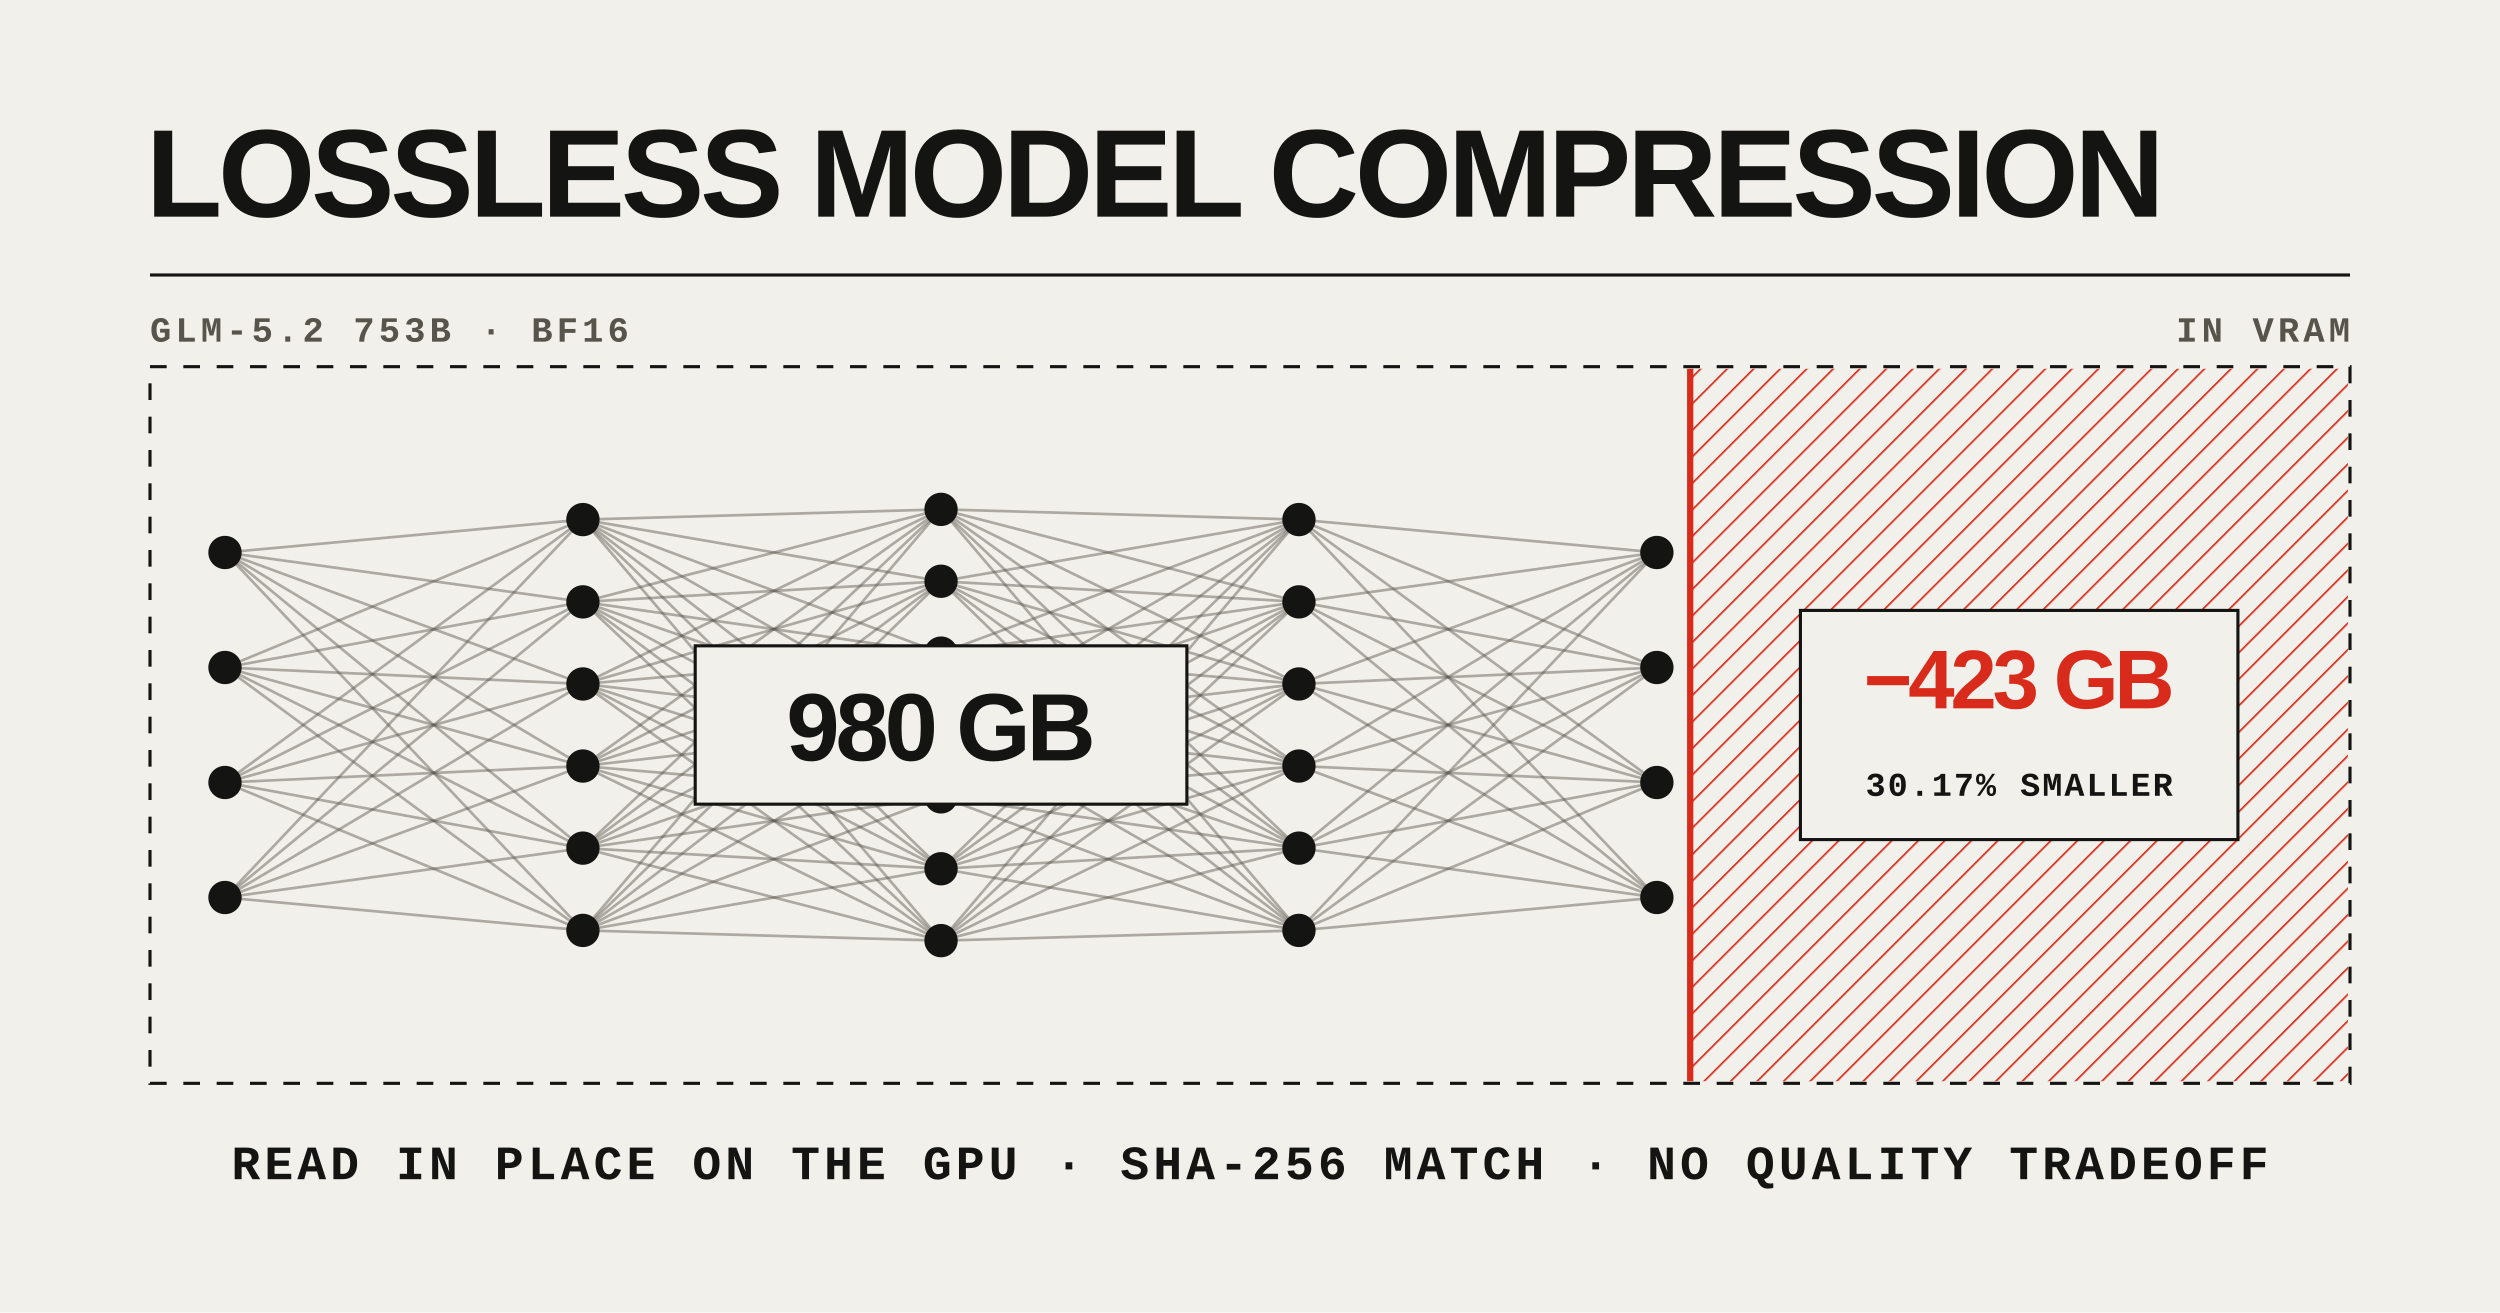
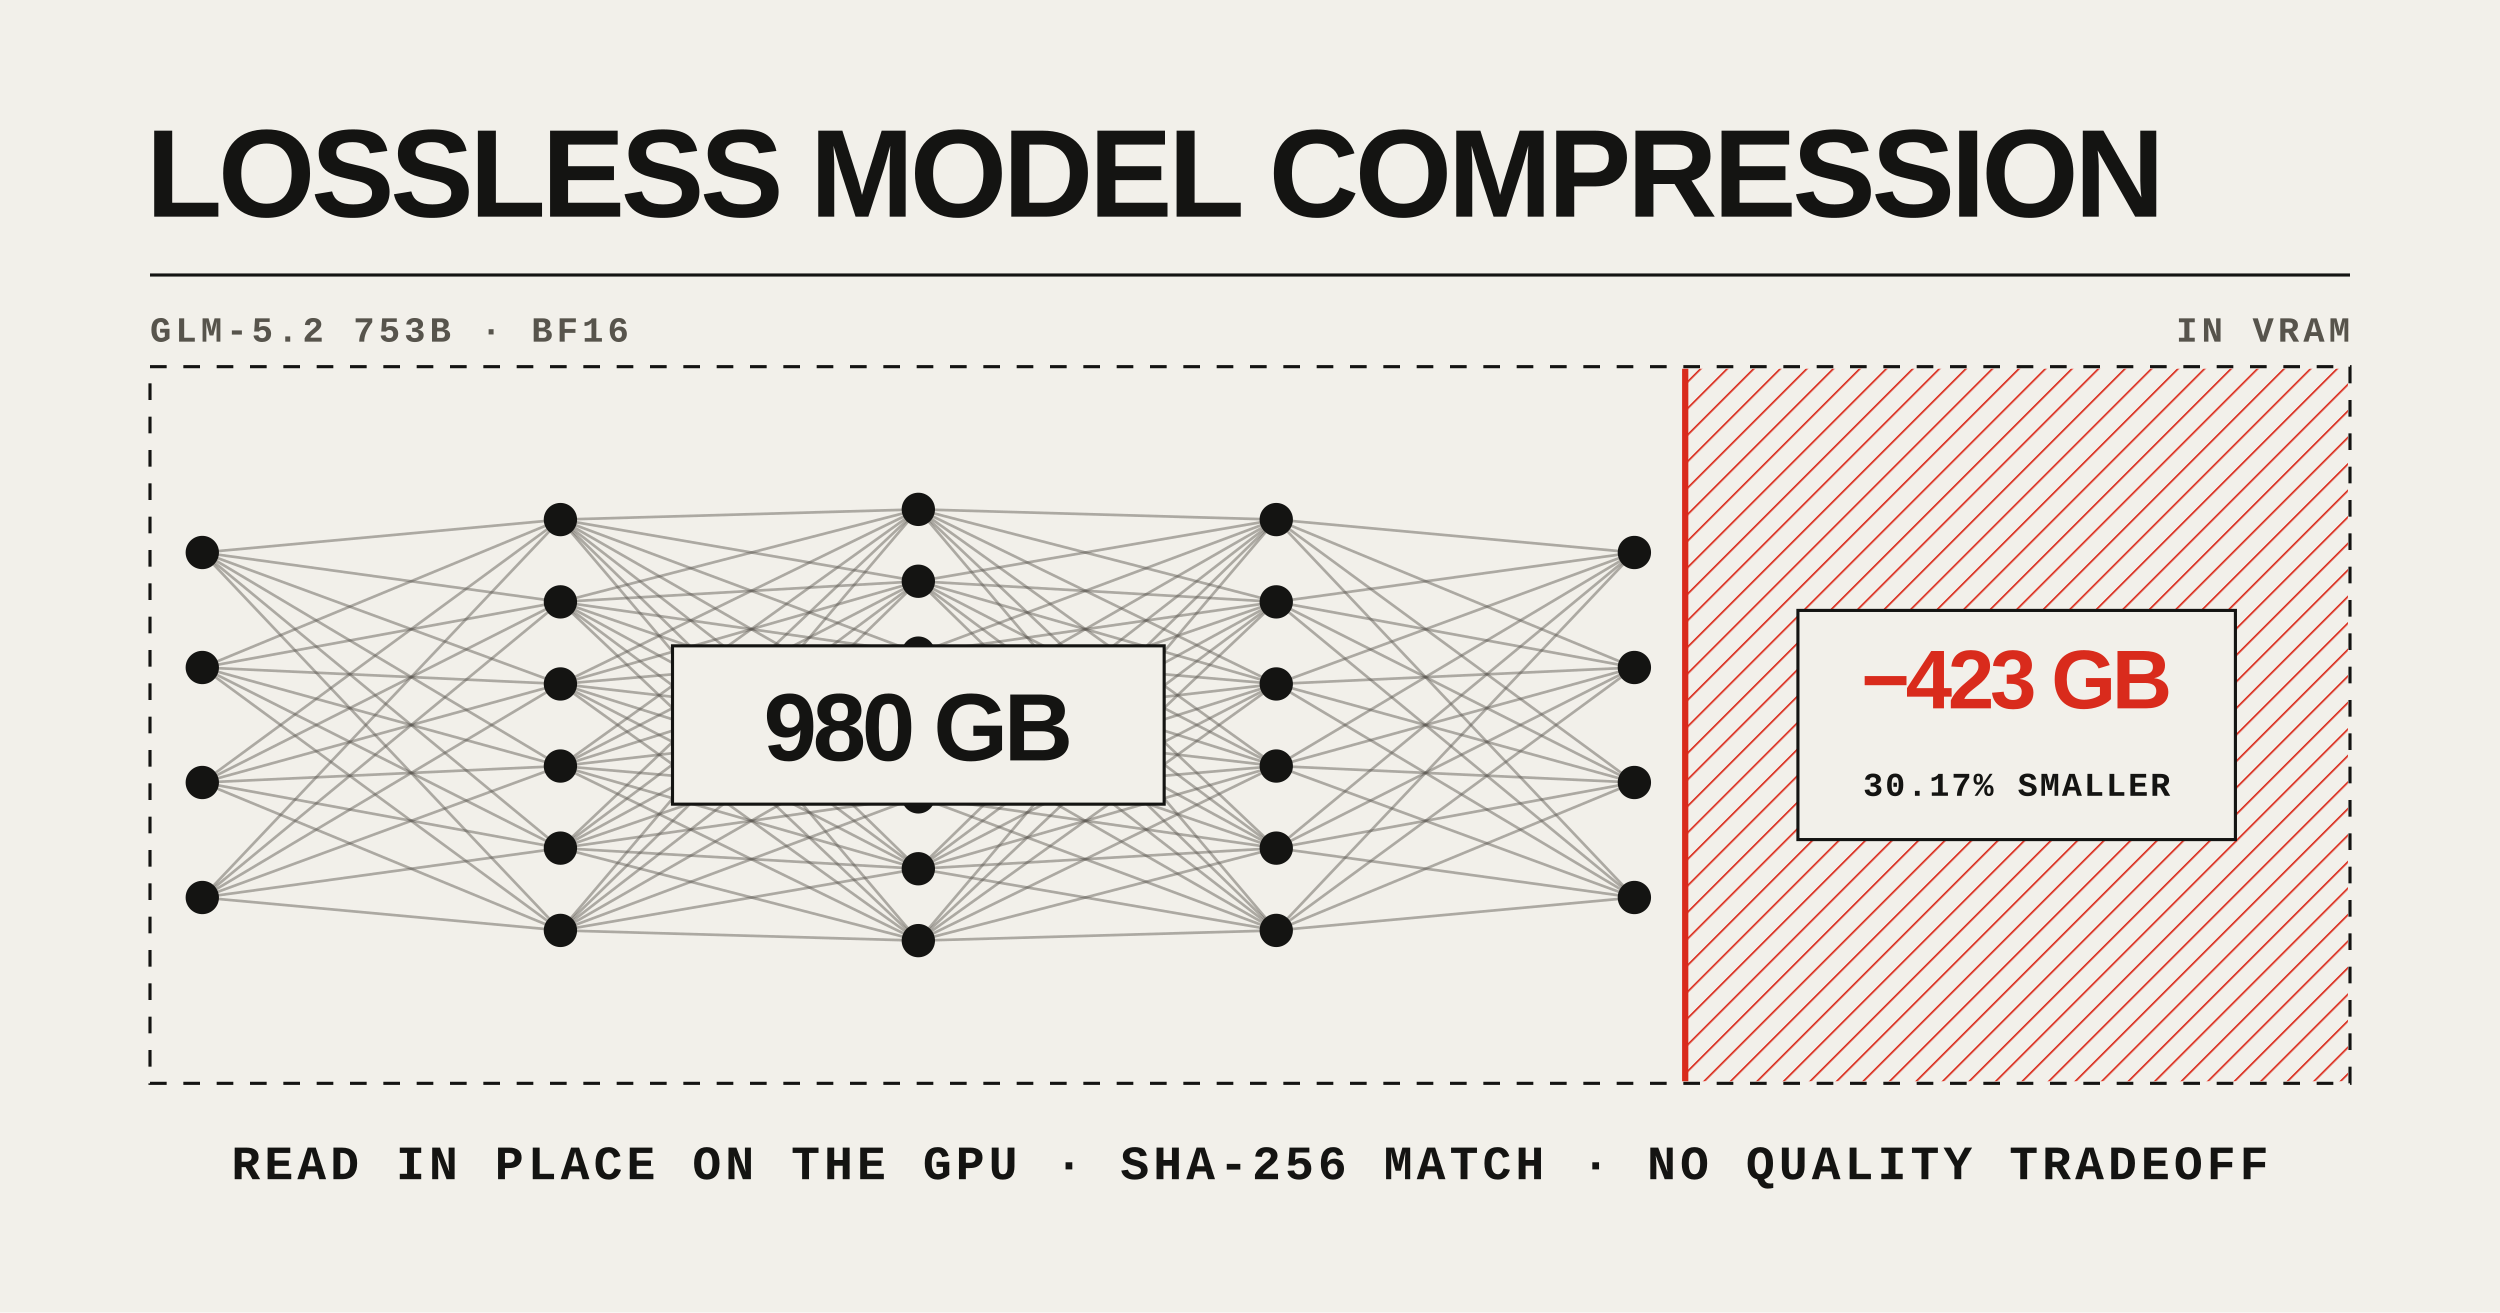
<svg xmlns="http://www.w3.org/2000/svg" width="1200" height="630" viewBox="0 0 1200 630">
  <defs>
    <style>
      .ink{fill:#141412}.ink2{fill:#57544C}.red{fill:#D92B1C}
      .stroke{stroke:#141412;stroke-width:1.5;fill:none}
      .mono{font-family:Consolas,"Courier New",monospace;font-weight:700}
      .black{font-family:"Arial Black",Arial,sans-serif;font-weight:900}
    </style>
    <pattern id="hatch" width="9" height="9" patternTransform="rotate(45)" patternUnits="userSpaceOnUse">
      <line x1="0" y1="0" x2="0" y2="9" stroke="#D92B1C" stroke-width="1.6" />
    </pattern>
  </defs>
  <rect width="1200" height="630" fill="#F2F0EA" />
  <text x="70" y="104" class="black ink" font-size="60" letter-spacing="-2">LOSSLESS MODEL COMPRESSION</text>
  <line x1="72" y1="132" x2="1128" y2="132" class="stroke" />
  <text x="72" y="164" class="mono ink2" font-size="17" letter-spacing="2">GLM-5.2 753B · BF16</text>
  <text x="1128" y="164" text-anchor="end" class="mono ink2" font-size="17" letter-spacing="2">IN VRAM</text>
  <rect x="72" y="176" width="1056" height="344" class="stroke" stroke-dasharray="8 8" />
-   <rect x="811.3" y="177" width="315.7" height="342" fill="url(#hatch)" />
-   <line x1="811.3" y1="177" x2="811.3" y2="519" stroke="#D92B1C" stroke-width="3" />
+   <rect x="808.9" y="177" width="318.1" height="342" fill="url(#hatch)" />
+   <line x1="808.9" y1="177" x2="808.9" y2="519" stroke="#D92B1C" stroke-width="3" />
  <g stroke="#57544C" stroke-opacity="0.45" stroke-width="1.3">
-     <line x1="108.0" y1="265.2" x2="279.8" y2="249.4" />
-     <line x1="108.0" y1="265.2" x2="279.8" y2="288.9" />
-     <line x1="108.0" y1="265.2" x2="279.8" y2="328.3" />
-     <line x1="108.0" y1="265.2" x2="279.8" y2="367.7" />
-     <line x1="108.0" y1="265.2" x2="279.8" y2="407.1" />
-     <line x1="108.0" y1="265.2" x2="279.8" y2="446.6" />
-     <line x1="108.0" y1="320.4" x2="279.8" y2="249.4" />
-     <line x1="108.0" y1="320.4" x2="279.8" y2="288.9" />
-     <line x1="108.0" y1="320.4" x2="279.8" y2="328.3" />
-     <line x1="108.0" y1="320.4" x2="279.8" y2="367.7" />
-     <line x1="108.0" y1="320.4" x2="279.8" y2="407.1" />
-     <line x1="108.0" y1="320.4" x2="279.8" y2="446.6" />
-     <line x1="108.0" y1="375.6" x2="279.8" y2="249.4" />
-     <line x1="108.0" y1="375.6" x2="279.8" y2="288.9" />
-     <line x1="108.0" y1="375.6" x2="279.8" y2="328.3" />
-     <line x1="108.0" y1="375.6" x2="279.8" y2="367.7" />
-     <line x1="108.0" y1="375.6" x2="279.8" y2="407.1" />
-     <line x1="108.0" y1="375.6" x2="279.8" y2="446.6" />
-     <line x1="108.0" y1="430.8" x2="279.8" y2="249.4" />
-     <line x1="108.0" y1="430.8" x2="279.8" y2="288.9" />
-     <line x1="108.0" y1="430.8" x2="279.8" y2="328.3" />
-     <line x1="108.0" y1="430.8" x2="279.8" y2="367.7" />
-     <line x1="108.0" y1="430.8" x2="279.8" y2="407.1" />
-     <line x1="108.0" y1="430.8" x2="279.8" y2="446.6" />
-     <line x1="279.8" y1="249.4" x2="451.7" y2="244.5" />
-     <line x1="279.8" y1="249.4" x2="451.7" y2="279.0" />
-     <line x1="279.8" y1="249.4" x2="451.7" y2="313.5" />
-     <line x1="279.8" y1="249.4" x2="451.7" y2="348.0" />
-     <line x1="279.8" y1="249.4" x2="451.7" y2="382.5" />
-     <line x1="279.8" y1="249.4" x2="451.7" y2="417.0" />
-     <line x1="279.8" y1="249.4" x2="451.7" y2="451.5" />
-     <line x1="279.8" y1="288.9" x2="451.7" y2="244.5" />
-     <line x1="279.8" y1="288.9" x2="451.7" y2="279.0" />
-     <line x1="279.8" y1="288.9" x2="451.7" y2="313.5" />
-     <line x1="279.8" y1="288.9" x2="451.7" y2="348.0" />
-     <line x1="279.8" y1="288.9" x2="451.7" y2="382.5" />
-     <line x1="279.8" y1="288.9" x2="451.7" y2="417.0" />
-     <line x1="279.8" y1="288.9" x2="451.7" y2="451.5" />
-     <line x1="279.8" y1="328.3" x2="451.7" y2="244.5" />
-     <line x1="279.8" y1="328.3" x2="451.7" y2="279.0" />
-     <line x1="279.8" y1="328.3" x2="451.7" y2="313.5" />
-     <line x1="279.8" y1="328.3" x2="451.7" y2="348.0" />
-     <line x1="279.8" y1="328.3" x2="451.7" y2="382.5" />
-     <line x1="279.8" y1="328.3" x2="451.7" y2="417.0" />
-     <line x1="279.8" y1="328.3" x2="451.7" y2="451.5" />
-     <line x1="279.8" y1="367.7" x2="451.7" y2="244.5" />
-     <line x1="279.8" y1="367.7" x2="451.7" y2="279.0" />
-     <line x1="279.8" y1="367.7" x2="451.7" y2="313.5" />
-     <line x1="279.8" y1="367.7" x2="451.7" y2="348.0" />
-     <line x1="279.8" y1="367.7" x2="451.7" y2="382.5" />
-     <line x1="279.8" y1="367.7" x2="451.7" y2="417.0" />
-     <line x1="279.8" y1="367.7" x2="451.7" y2="451.5" />
-     <line x1="279.8" y1="407.1" x2="451.7" y2="244.5" />
-     <line x1="279.8" y1="407.1" x2="451.7" y2="279.0" />
-     <line x1="279.8" y1="407.1" x2="451.7" y2="313.5" />
-     <line x1="279.8" y1="407.1" x2="451.7" y2="348.0" />
-     <line x1="279.8" y1="407.1" x2="451.7" y2="382.5" />
-     <line x1="279.8" y1="407.1" x2="451.7" y2="417.0" />
-     <line x1="279.8" y1="407.1" x2="451.7" y2="451.5" />
-     <line x1="279.8" y1="446.6" x2="451.7" y2="244.5" />
-     <line x1="279.8" y1="446.6" x2="451.7" y2="279.0" />
-     <line x1="279.8" y1="446.6" x2="451.7" y2="313.5" />
-     <line x1="279.8" y1="446.6" x2="451.7" y2="348.0" />
-     <line x1="279.8" y1="446.6" x2="451.7" y2="382.5" />
-     <line x1="279.8" y1="446.6" x2="451.7" y2="417.0" />
-     <line x1="279.8" y1="446.6" x2="451.7" y2="451.5" />
-     <line x1="451.7" y1="244.5" x2="623.5" y2="249.4" />
-     <line x1="451.7" y1="244.5" x2="623.5" y2="288.9" />
-     <line x1="451.7" y1="244.5" x2="623.5" y2="328.3" />
-     <line x1="451.7" y1="244.5" x2="623.5" y2="367.7" />
-     <line x1="451.7" y1="244.5" x2="623.5" y2="407.1" />
-     <line x1="451.7" y1="244.5" x2="623.5" y2="446.6" />
-     <line x1="451.7" y1="279.0" x2="623.5" y2="249.4" />
-     <line x1="451.7" y1="279.0" x2="623.5" y2="288.9" />
-     <line x1="451.7" y1="279.0" x2="623.5" y2="328.3" />
-     <line x1="451.7" y1="279.0" x2="623.5" y2="367.7" />
-     <line x1="451.7" y1="279.0" x2="623.5" y2="407.1" />
-     <line x1="451.7" y1="279.0" x2="623.5" y2="446.6" />
-     <line x1="451.7" y1="313.5" x2="623.5" y2="249.4" />
-     <line x1="451.7" y1="313.5" x2="623.5" y2="288.9" />
-     <line x1="451.7" y1="313.5" x2="623.5" y2="328.3" />
-     <line x1="451.7" y1="313.5" x2="623.5" y2="367.7" />
-     <line x1="451.7" y1="313.5" x2="623.5" y2="407.1" />
-     <line x1="451.7" y1="313.5" x2="623.5" y2="446.6" />
-     <line x1="451.7" y1="348.0" x2="623.5" y2="249.4" />
-     <line x1="451.7" y1="348.0" x2="623.5" y2="288.9" />
-     <line x1="451.7" y1="348.0" x2="623.5" y2="328.3" />
-     <line x1="451.7" y1="348.0" x2="623.5" y2="367.7" />
-     <line x1="451.7" y1="348.0" x2="623.5" y2="407.1" />
-     <line x1="451.7" y1="348.0" x2="623.5" y2="446.6" />
-     <line x1="451.7" y1="382.5" x2="623.5" y2="249.4" />
-     <line x1="451.7" y1="382.5" x2="623.5" y2="288.9" />
-     <line x1="451.7" y1="382.5" x2="623.5" y2="328.3" />
-     <line x1="451.7" y1="382.5" x2="623.5" y2="367.7" />
-     <line x1="451.7" y1="382.5" x2="623.5" y2="407.1" />
-     <line x1="451.7" y1="382.5" x2="623.5" y2="446.6" />
-     <line x1="451.7" y1="417.0" x2="623.5" y2="249.4" />
-     <line x1="451.7" y1="417.0" x2="623.5" y2="288.9" />
-     <line x1="451.7" y1="417.0" x2="623.5" y2="328.3" />
-     <line x1="451.7" y1="417.0" x2="623.5" y2="367.7" />
-     <line x1="451.7" y1="417.0" x2="623.5" y2="407.1" />
-     <line x1="451.7" y1="417.0" x2="623.5" y2="446.6" />
-     <line x1="451.7" y1="451.5" x2="623.5" y2="249.4" />
-     <line x1="451.7" y1="451.5" x2="623.5" y2="288.9" />
-     <line x1="451.7" y1="451.5" x2="623.5" y2="328.3" />
-     <line x1="451.7" y1="451.5" x2="623.5" y2="367.7" />
-     <line x1="451.7" y1="451.5" x2="623.5" y2="407.1" />
-     <line x1="451.7" y1="451.5" x2="623.5" y2="446.6" />
-     <line x1="623.5" y1="249.4" x2="795.3" y2="265.2" />
-     <line x1="623.5" y1="249.4" x2="795.3" y2="320.4" />
-     <line x1="623.5" y1="249.4" x2="795.3" y2="375.6" />
-     <line x1="623.5" y1="249.4" x2="795.3" y2="430.8" />
-     <line x1="623.5" y1="288.9" x2="795.3" y2="265.2" />
-     <line x1="623.5" y1="288.9" x2="795.3" y2="320.4" />
-     <line x1="623.5" y1="288.9" x2="795.3" y2="375.6" />
-     <line x1="623.5" y1="288.9" x2="795.3" y2="430.8" />
-     <line x1="623.5" y1="328.3" x2="795.3" y2="265.2" />
-     <line x1="623.5" y1="328.3" x2="795.3" y2="320.4" />
-     <line x1="623.5" y1="328.3" x2="795.3" y2="375.6" />
-     <line x1="623.5" y1="328.3" x2="795.3" y2="430.8" />
-     <line x1="623.5" y1="367.7" x2="795.3" y2="265.2" />
-     <line x1="623.5" y1="367.7" x2="795.3" y2="320.4" />
-     <line x1="623.5" y1="367.7" x2="795.3" y2="375.6" />
-     <line x1="623.5" y1="367.7" x2="795.3" y2="430.8" />
-     <line x1="623.5" y1="407.1" x2="795.3" y2="265.2" />
-     <line x1="623.5" y1="407.1" x2="795.3" y2="320.4" />
-     <line x1="623.5" y1="407.1" x2="795.3" y2="375.6" />
-     <line x1="623.5" y1="407.1" x2="795.3" y2="430.8" />
-     <line x1="623.5" y1="446.6" x2="795.3" y2="265.2" />
-     <line x1="623.5" y1="446.6" x2="795.3" y2="320.4" />
-     <line x1="623.5" y1="446.6" x2="795.3" y2="375.6" />
-     <line x1="623.5" y1="446.6" x2="795.3" y2="430.8" />
+     <line x1="97.1" y1="265.2" x2="269.0" y2="249.4" />
+     <line x1="97.1" y1="265.2" x2="269.0" y2="288.9" />
+     <line x1="97.1" y1="265.2" x2="269.0" y2="328.3" />
+     <line x1="97.1" y1="265.2" x2="269.0" y2="367.7" />
+     <line x1="97.1" y1="265.2" x2="269.0" y2="407.1" />
+     <line x1="97.1" y1="265.2" x2="269.0" y2="446.6" />
+     <line x1="97.1" y1="320.4" x2="269.0" y2="249.4" />
+     <line x1="97.1" y1="320.4" x2="269.0" y2="288.9" />
+     <line x1="97.1" y1="320.4" x2="269.0" y2="328.3" />
+     <line x1="97.1" y1="320.4" x2="269.0" y2="367.7" />
+     <line x1="97.1" y1="320.4" x2="269.0" y2="407.1" />
+     <line x1="97.1" y1="320.4" x2="269.0" y2="446.6" />
+     <line x1="97.1" y1="375.6" x2="269.0" y2="249.4" />
+     <line x1="97.1" y1="375.6" x2="269.0" y2="288.9" />
+     <line x1="97.1" y1="375.6" x2="269.0" y2="328.3" />
+     <line x1="97.1" y1="375.6" x2="269.0" y2="367.7" />
+     <line x1="97.1" y1="375.6" x2="269.0" y2="407.1" />
+     <line x1="97.1" y1="375.6" x2="269.0" y2="446.6" />
+     <line x1="97.1" y1="430.8" x2="269.0" y2="249.4" />
+     <line x1="97.1" y1="430.8" x2="269.0" y2="288.9" />
+     <line x1="97.1" y1="430.8" x2="269.0" y2="328.3" />
+     <line x1="97.1" y1="430.8" x2="269.0" y2="367.7" />
+     <line x1="97.1" y1="430.8" x2="269.0" y2="407.1" />
+     <line x1="97.1" y1="430.8" x2="269.0" y2="446.6" />
+     <line x1="269.0" y1="249.4" x2="440.8" y2="244.5" />
+     <line x1="269.0" y1="249.4" x2="440.8" y2="279.0" />
+     <line x1="269.0" y1="249.4" x2="440.8" y2="313.5" />
+     <line x1="269.0" y1="249.4" x2="440.8" y2="348.0" />
+     <line x1="269.0" y1="249.4" x2="440.8" y2="382.5" />
+     <line x1="269.0" y1="249.4" x2="440.8" y2="417.0" />
+     <line x1="269.0" y1="249.4" x2="440.8" y2="451.5" />
+     <line x1="269.0" y1="288.9" x2="440.8" y2="244.5" />
+     <line x1="269.0" y1="288.9" x2="440.8" y2="279.0" />
+     <line x1="269.0" y1="288.9" x2="440.8" y2="313.5" />
+     <line x1="269.0" y1="288.9" x2="440.8" y2="348.0" />
+     <line x1="269.0" y1="288.9" x2="440.8" y2="382.5" />
+     <line x1="269.0" y1="288.9" x2="440.8" y2="417.0" />
+     <line x1="269.0" y1="288.9" x2="440.8" y2="451.5" />
+     <line x1="269.0" y1="328.3" x2="440.8" y2="244.5" />
+     <line x1="269.0" y1="328.3" x2="440.8" y2="279.0" />
+     <line x1="269.0" y1="328.3" x2="440.8" y2="313.5" />
+     <line x1="269.0" y1="328.3" x2="440.8" y2="348.0" />
+     <line x1="269.0" y1="328.3" x2="440.8" y2="382.5" />
+     <line x1="269.0" y1="328.3" x2="440.8" y2="417.0" />
+     <line x1="269.0" y1="328.3" x2="440.8" y2="451.5" />
+     <line x1="269.0" y1="367.7" x2="440.8" y2="244.5" />
+     <line x1="269.0" y1="367.7" x2="440.8" y2="279.0" />
+     <line x1="269.0" y1="367.7" x2="440.8" y2="313.5" />
+     <line x1="269.0" y1="367.7" x2="440.8" y2="348.0" />
+     <line x1="269.0" y1="367.7" x2="440.8" y2="382.5" />
+     <line x1="269.0" y1="367.7" x2="440.8" y2="417.0" />
+     <line x1="269.0" y1="367.7" x2="440.8" y2="451.5" />
+     <line x1="269.0" y1="407.1" x2="440.8" y2="244.5" />
+     <line x1="269.0" y1="407.1" x2="440.8" y2="279.0" />
+     <line x1="269.0" y1="407.1" x2="440.8" y2="313.5" />
+     <line x1="269.0" y1="407.1" x2="440.8" y2="348.0" />
+     <line x1="269.0" y1="407.1" x2="440.8" y2="382.5" />
+     <line x1="269.0" y1="407.1" x2="440.8" y2="417.0" />
+     <line x1="269.0" y1="407.1" x2="440.8" y2="451.5" />
+     <line x1="269.0" y1="446.6" x2="440.8" y2="244.5" />
+     <line x1="269.0" y1="446.6" x2="440.8" y2="279.0" />
+     <line x1="269.0" y1="446.6" x2="440.8" y2="313.5" />
+     <line x1="269.0" y1="446.6" x2="440.8" y2="348.0" />
+     <line x1="269.0" y1="446.6" x2="440.8" y2="382.5" />
+     <line x1="269.0" y1="446.6" x2="440.8" y2="417.0" />
+     <line x1="269.0" y1="446.6" x2="440.8" y2="451.5" />
+     <line x1="440.8" y1="244.5" x2="612.6" y2="249.4" />
+     <line x1="440.8" y1="244.5" x2="612.6" y2="288.9" />
+     <line x1="440.8" y1="244.5" x2="612.6" y2="328.3" />
+     <line x1="440.8" y1="244.5" x2="612.6" y2="367.7" />
+     <line x1="440.8" y1="244.5" x2="612.6" y2="407.1" />
+     <line x1="440.8" y1="244.5" x2="612.6" y2="446.6" />
+     <line x1="440.8" y1="279.0" x2="612.6" y2="249.4" />
+     <line x1="440.8" y1="279.0" x2="612.6" y2="288.9" />
+     <line x1="440.8" y1="279.0" x2="612.6" y2="328.3" />
+     <line x1="440.8" y1="279.0" x2="612.6" y2="367.7" />
+     <line x1="440.8" y1="279.0" x2="612.6" y2="407.1" />
+     <line x1="440.8" y1="279.0" x2="612.6" y2="446.6" />
+     <line x1="440.8" y1="313.5" x2="612.6" y2="249.4" />
+     <line x1="440.8" y1="313.5" x2="612.6" y2="288.9" />
+     <line x1="440.8" y1="313.5" x2="612.6" y2="328.3" />
+     <line x1="440.8" y1="313.5" x2="612.6" y2="367.7" />
+     <line x1="440.8" y1="313.5" x2="612.6" y2="407.1" />
+     <line x1="440.8" y1="313.5" x2="612.6" y2="446.6" />
+     <line x1="440.8" y1="348.0" x2="612.6" y2="249.4" />
+     <line x1="440.8" y1="348.0" x2="612.6" y2="288.9" />
+     <line x1="440.8" y1="348.0" x2="612.6" y2="328.3" />
+     <line x1="440.8" y1="348.0" x2="612.6" y2="367.7" />
+     <line x1="440.8" y1="348.0" x2="612.6" y2="407.1" />
+     <line x1="440.8" y1="348.0" x2="612.6" y2="446.6" />
+     <line x1="440.8" y1="382.5" x2="612.6" y2="249.4" />
+     <line x1="440.8" y1="382.5" x2="612.6" y2="288.9" />
+     <line x1="440.8" y1="382.5" x2="612.6" y2="328.3" />
+     <line x1="440.8" y1="382.5" x2="612.6" y2="367.7" />
+     <line x1="440.8" y1="382.5" x2="612.6" y2="407.1" />
+     <line x1="440.8" y1="382.5" x2="612.6" y2="446.6" />
+     <line x1="440.8" y1="417.0" x2="612.6" y2="249.4" />
+     <line x1="440.8" y1="417.0" x2="612.6" y2="288.9" />
+     <line x1="440.8" y1="417.0" x2="612.6" y2="328.3" />
+     <line x1="440.8" y1="417.0" x2="612.6" y2="367.7" />
+     <line x1="440.8" y1="417.0" x2="612.6" y2="407.1" />
+     <line x1="440.8" y1="417.0" x2="612.6" y2="446.6" />
+     <line x1="440.8" y1="451.5" x2="612.6" y2="249.4" />
+     <line x1="440.8" y1="451.5" x2="612.6" y2="288.9" />
+     <line x1="440.8" y1="451.5" x2="612.6" y2="328.3" />
+     <line x1="440.8" y1="451.5" x2="612.6" y2="367.7" />
+     <line x1="440.8" y1="451.5" x2="612.6" y2="407.1" />
+     <line x1="440.8" y1="451.5" x2="612.6" y2="446.6" />
+     <line x1="612.6" y1="249.4" x2="784.5" y2="265.2" />
+     <line x1="612.6" y1="249.4" x2="784.5" y2="320.4" />
+     <line x1="612.6" y1="249.4" x2="784.5" y2="375.6" />
+     <line x1="612.6" y1="249.4" x2="784.5" y2="430.8" />
+     <line x1="612.6" y1="288.9" x2="784.5" y2="265.2" />
+     <line x1="612.6" y1="288.9" x2="784.5" y2="320.4" />
+     <line x1="612.6" y1="288.9" x2="784.5" y2="375.6" />
+     <line x1="612.6" y1="288.9" x2="784.5" y2="430.8" />
+     <line x1="612.6" y1="328.3" x2="784.5" y2="265.2" />
+     <line x1="612.6" y1="328.3" x2="784.5" y2="320.4" />
+     <line x1="612.6" y1="328.3" x2="784.5" y2="375.6" />
+     <line x1="612.6" y1="328.3" x2="784.5" y2="430.8" />
+     <line x1="612.6" y1="367.7" x2="784.5" y2="265.2" />
+     <line x1="612.6" y1="367.7" x2="784.5" y2="320.4" />
+     <line x1="612.6" y1="367.7" x2="784.5" y2="375.6" />
+     <line x1="612.6" y1="367.7" x2="784.5" y2="430.8" />
+     <line x1="612.6" y1="407.1" x2="784.5" y2="265.2" />
+     <line x1="612.6" y1="407.1" x2="784.5" y2="320.4" />
+     <line x1="612.6" y1="407.1" x2="784.5" y2="375.6" />
+     <line x1="612.6" y1="407.1" x2="784.5" y2="430.8" />
+     <line x1="612.6" y1="446.6" x2="784.5" y2="265.2" />
+     <line x1="612.6" y1="446.6" x2="784.5" y2="320.4" />
+     <line x1="612.6" y1="446.6" x2="784.5" y2="375.6" />
+     <line x1="612.6" y1="446.6" x2="784.5" y2="430.8" />
  </g>
  <g fill="#141412">
-     <circle cx="108.0" cy="265.2" r="8" />
-     <circle cx="108.0" cy="320.4" r="8" />
-     <circle cx="108.0" cy="375.6" r="8" />
-     <circle cx="108.0" cy="430.8" r="8" />
-     <circle cx="279.8" cy="249.4" r="8" />
-     <circle cx="279.8" cy="288.9" r="8" />
-     <circle cx="279.8" cy="328.3" r="8" />
-     <circle cx="279.8" cy="367.7" r="8" />
-     <circle cx="279.8" cy="407.1" r="8" />
-     <circle cx="279.8" cy="446.6" r="8" />
-     <circle cx="451.7" cy="244.5" r="8" />
-     <circle cx="451.7" cy="279.0" r="8" />
-     <circle cx="451.7" cy="313.5" r="8" />
-     <circle cx="451.7" cy="348.0" r="8" />
-     <circle cx="451.7" cy="382.5" r="8" />
-     <circle cx="451.7" cy="417.0" r="8" />
-     <circle cx="451.7" cy="451.5" r="8" />
-     <circle cx="623.5" cy="249.4" r="8" />
-     <circle cx="623.5" cy="288.9" r="8" />
-     <circle cx="623.5" cy="328.3" r="8" />
-     <circle cx="623.5" cy="367.7" r="8" />
-     <circle cx="623.5" cy="407.1" r="8" />
-     <circle cx="623.5" cy="446.6" r="8" />
-     <circle cx="795.3" cy="265.2" r="8" />
-     <circle cx="795.3" cy="320.4" r="8" />
-     <circle cx="795.3" cy="375.6" r="8" />
-     <circle cx="795.3" cy="430.8" r="8" />
+     <circle cx="97.1" cy="265.2" r="8" />
+     <circle cx="97.1" cy="320.4" r="8" />
+     <circle cx="97.1" cy="375.6" r="8" />
+     <circle cx="97.1" cy="430.8" r="8" />
+     <circle cx="269.0" cy="249.4" r="8" />
+     <circle cx="269.0" cy="288.9" r="8" />
+     <circle cx="269.0" cy="328.3" r="8" />
+     <circle cx="269.0" cy="367.7" r="8" />
+     <circle cx="269.0" cy="407.1" r="8" />
+     <circle cx="269.0" cy="446.6" r="8" />
+     <circle cx="440.8" cy="244.5" r="8" />
+     <circle cx="440.8" cy="279.0" r="8" />
+     <circle cx="440.8" cy="313.5" r="8" />
+     <circle cx="440.8" cy="348.0" r="8" />
+     <circle cx="440.8" cy="382.5" r="8" />
+     <circle cx="440.8" cy="417.0" r="8" />
+     <circle cx="440.8" cy="451.5" r="8" />
+     <circle cx="612.6" cy="249.4" r="8" />
+     <circle cx="612.6" cy="288.9" r="8" />
+     <circle cx="612.6" cy="328.3" r="8" />
+     <circle cx="612.6" cy="367.7" r="8" />
+     <circle cx="612.6" cy="407.1" r="8" />
+     <circle cx="612.6" cy="446.6" r="8" />
+     <circle cx="784.5" cy="265.2" r="8" />
+     <circle cx="784.5" cy="320.4" r="8" />
+     <circle cx="784.5" cy="375.6" r="8" />
+     <circle cx="784.5" cy="430.8" r="8" />
  </g>
  <g>
-     <rect x="333.7" y="310.0" width="236" height="76" fill="#F2F0EA" stroke="#141412" stroke-width="1.5" />
-     <text x="451.7" y="365.0" text-anchor="middle" class="black ink" font-size="46" letter-spacing="-2">980 GB</text>
+     <rect x="322.8" y="310.0" width="236" height="76" fill="#F2F0EA" stroke="#141412" stroke-width="1.5" />
+     <text x="440.8" y="365.0" text-anchor="middle" class="black ink" font-size="46" letter-spacing="-2">980 GB</text>
  </g>
  <g>
-     <rect x="864.2" y="293.0" width="210" height="110" fill="#F2F0EA" stroke="#141412" stroke-width="1.5" />
-     <text x="969.2" y="340.0" text-anchor="middle" class="black red" font-size="40" letter-spacing="-2">−423 GB</text>
-     <text x="969.2" y="382.0" text-anchor="middle" class="mono ink" font-size="16" letter-spacing="1">30.17% SMALLER</text>
+     <rect x="863.0" y="293.0" width="210" height="110" fill="#F2F0EA" stroke="#141412" stroke-width="1.5" />
+     <text x="968.0" y="340.0" text-anchor="middle" class="black red" font-size="40" letter-spacing="-2">−423 GB</text>
+     <text x="968.0" y="382.0" text-anchor="middle" class="mono ink" font-size="16" letter-spacing="1">30.17% SMALLER</text>
  </g>
  <text x="600" y="566" text-anchor="middle" class="mono ink" font-size="23" letter-spacing="2">READ IN PLACE ON THE GPU · SHA-256 MATCH · NO QUALITY TRADEOFF</text>
</svg>
